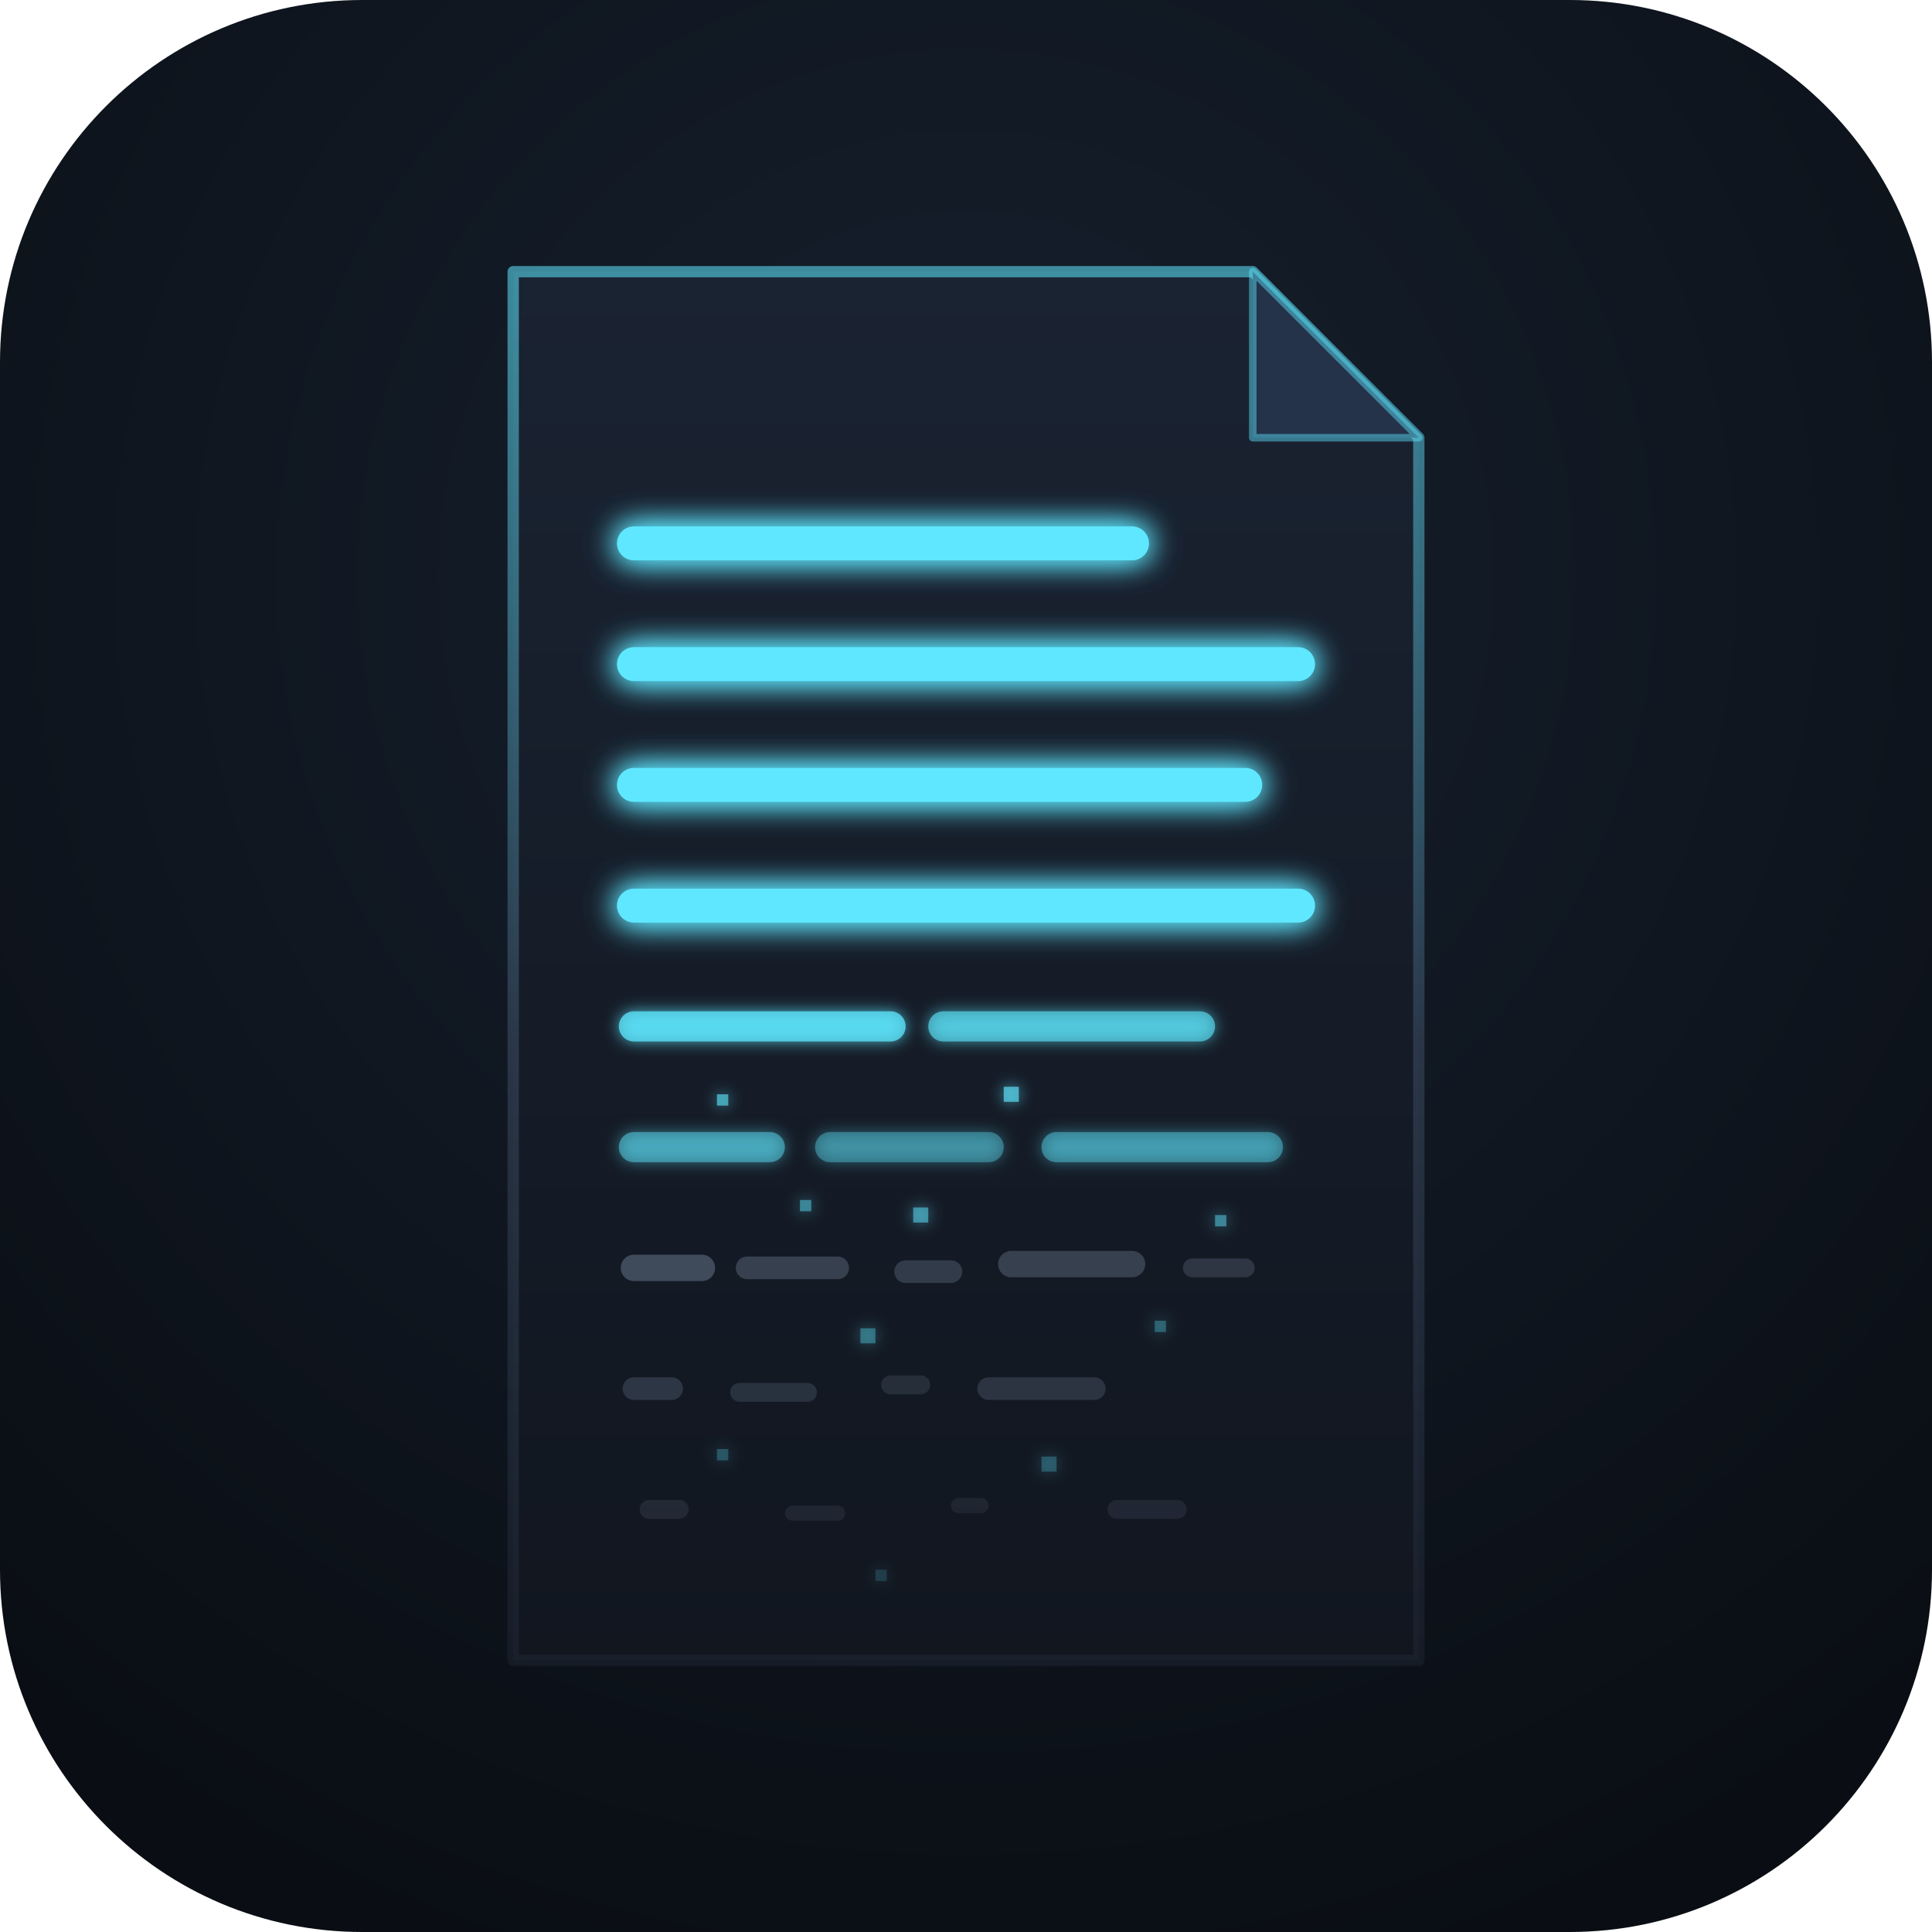
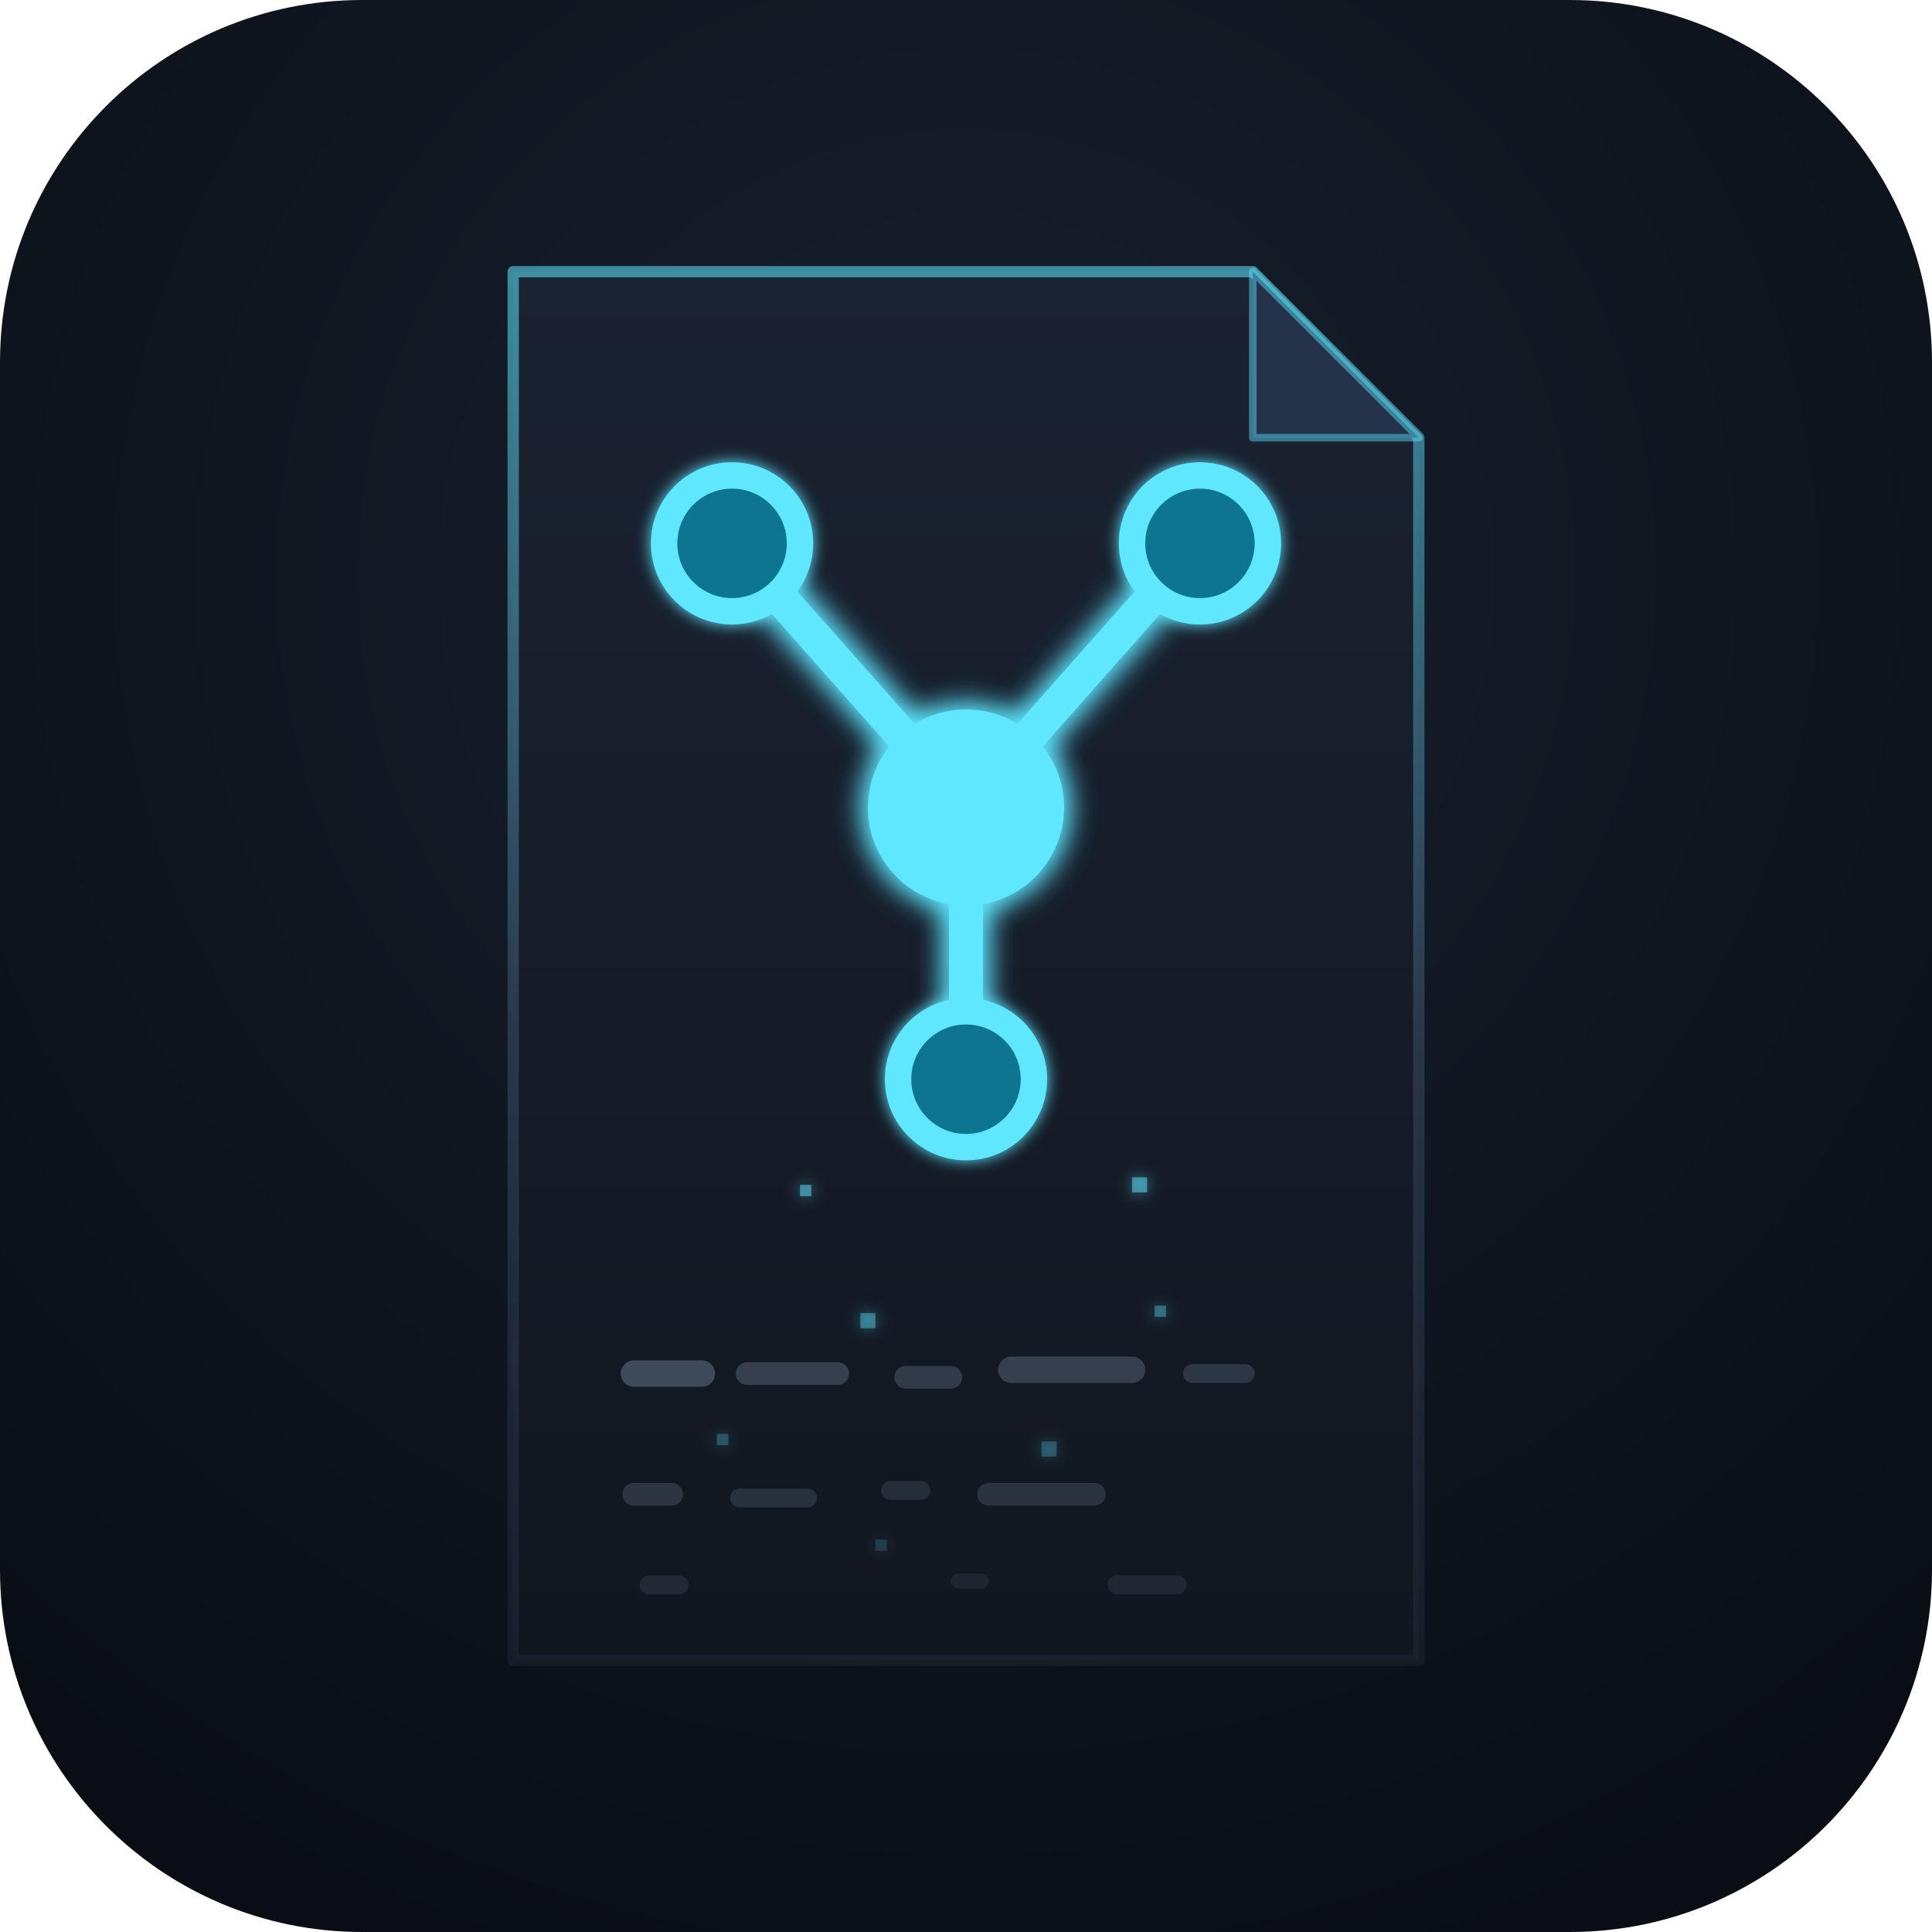
<svg xmlns="http://www.w3.org/2000/svg" viewBox="0 0 512 512" width="512" height="512">
  <defs>
    <radialGradient id="bg" cx="50%" cy="30%" r="75%">
      <stop offset="0%" stop-color="#16202e" />
      <stop offset="100%" stop-color="#0a0e14" />
    </radialGradient>
    <linearGradient id="page" x1="0" y1="0" x2="0" y2="1">
      <stop offset="0%" stop-color="#1a2332" />
      <stop offset="100%" stop-color="#11161f" />
    </linearGradient>
    <linearGradient id="edge" x1="0" y1="0" x2="0" y2="1">
      <stop offset="0%" stop-color="#5ee7ff" stop-opacity="0.55" />
      <stop offset="55%" stop-color="#3a4a60" stop-opacity="0.6" />
      <stop offset="100%" stop-color="#2a3345" stop-opacity="0.3" />
    </linearGradient>
-     <filter id="glow" x="-30%" y="-200%" width="160%" height="500%">
+     <filter id="glow" x="-30%" y="-30%" width="160%" height="160%">
      <feGaussianBlur stdDeviation="4" result="b" />
      <feMerge>
        <feMergeNode in="b" />
        <feMergeNode in="b" />
        <feMergeNode in="SourceGraphic" />
      </feMerge>
    </filter>
    <filter id="softglow" x="-50%" y="-50%" width="200%" height="200%">
      <feGaussianBlur stdDeviation="2" result="b" />
      <feMerge>
        <feMergeNode in="b" />
        <feMergeNode in="SourceGraphic" />
      </feMerge>
    </filter>
  </defs>
  <rect width="512" height="512" rx="96" fill="url(#bg)" />
  <path d="M136,72 H332 L376,116 V440 H136 Z" fill="url(#page)" stroke="url(#edge)" stroke-width="3" stroke-linejoin="round" />
  <path d="M332,72 V116 H376 Z" fill="#24324a" stroke="#5ee7ff" stroke-opacity="0.45" stroke-width="2" stroke-linejoin="round" />
  <g stroke="#5ee7ff" stroke-width="9" stroke-linecap="round" filter="url(#glow)">
-     <line x1="168" y1="144" x2="300" y2="144" />
-     <line x1="168" y1="176" x2="344" y2="176" />
-     <line x1="168" y1="208" x2="330" y2="208" />
-     <line x1="168" y1="240" x2="344" y2="240" />
+     <line x1="256" y1="214" x2="194" y2="144" />
+     <line x1="256" y1="214" x2="318" y2="144" />
+     <line x1="256" y1="214" x2="256" y2="286" />
  </g>
+   <g filter="url(#softglow)">
+     <circle cx="194" cy="144" r="18" fill="#0E7490" stroke="#5ee7ff" stroke-width="7" />
+     <circle cx="318" cy="144" r="18" fill="#0E7490" stroke="#5ee7ff" stroke-width="7" />
+     <circle cx="256" cy="286" r="18" fill="#0E7490" stroke="#5ee7ff" stroke-width="7" />
+   </g>
+   <circle cx="256" cy="214" r="26" fill="#5ee7ff" filter="url(#glow)" />
  <g stroke="#5ee7ff" stroke-width="8" stroke-linecap="round" filter="url(#softglow)">
-     <line x1="168" y1="272" x2="236" y2="272" stroke-opacity="0.75" />
-     <line x1="250" y1="272" x2="318" y2="272" stroke-opacity="0.6" />
-     <line x1="168" y1="304" x2="204" y2="304" stroke-opacity="0.45" />
-     <line x1="220" y1="304" x2="262" y2="304" stroke-opacity="0.35" />
-     <line x1="280" y1="304" x2="336" y2="304" stroke-opacity="0.4" />
+     <line x1="168" y1="332" x2="236" y2="332" stroke-opacity="0.6" />
+     <line x1="252" y1="332" x2="318" y2="332" stroke-opacity="0.5" />
  </g>
  <g stroke="#6b7a90" stroke-linecap="round">
-     <line x1="168" y1="336" x2="186" y2="336" stroke-width="7" stroke-opacity="0.5" />
-     <line x1="198" y1="336" x2="222" y2="336" stroke-width="6" stroke-opacity="0.4" />
-     <line x1="240" y1="337" x2="252" y2="337" stroke-width="6" stroke-opacity="0.35" />
-     <line x1="268" y1="335" x2="300" y2="335" stroke-width="7" stroke-opacity="0.4" />
-     <line x1="316" y1="336" x2="330" y2="336" stroke-width="5" stroke-opacity="0.3" />
-     <line x1="168" y1="368" x2="178" y2="368" stroke-width="6" stroke-opacity="0.3" />
-     <line x1="196" y1="369" x2="214" y2="369" stroke-width="5" stroke-opacity="0.25" />
-     <line x1="236" y1="367" x2="244" y2="367" stroke-width="5" stroke-opacity="0.22" />
-     <line x1="262" y1="368" x2="290" y2="368" stroke-width="6" stroke-opacity="0.28" />
-     <line x1="172" y1="400" x2="180" y2="400" stroke-width="5" stroke-opacity="0.18" />
-     <line x1="210" y1="401" x2="222" y2="401" stroke-width="4" stroke-opacity="0.15" />
-     <line x1="254" y1="399" x2="260" y2="399" stroke-width="4" stroke-opacity="0.14" />
-     <line x1="296" y1="400" x2="312" y2="400" stroke-width="5" stroke-opacity="0.16" />
+     <line x1="168" y1="364" x2="186" y2="364" stroke-width="7" stroke-opacity="0.5" />
+     <line x1="198" y1="364" x2="222" y2="364" stroke-width="6" stroke-opacity="0.4" />
+     <line x1="240" y1="365" x2="252" y2="365" stroke-width="6" stroke-opacity="0.35" />
+     <line x1="268" y1="363" x2="300" y2="363" stroke-width="7" stroke-opacity="0.4" />
+     <line x1="316" y1="364" x2="330" y2="364" stroke-width="5" stroke-opacity="0.3" />
+     <line x1="168" y1="396" x2="178" y2="396" stroke-width="6" stroke-opacity="0.3" />
+     <line x1="196" y1="397" x2="214" y2="397" stroke-width="5" stroke-opacity="0.25" />
+     <line x1="236" y1="395" x2="244" y2="395" stroke-width="5" stroke-opacity="0.22" />
+     <line x1="262" y1="396" x2="290" y2="396" stroke-width="6" stroke-opacity="0.28" />
+     <line x1="172" y1="420" x2="180" y2="420" stroke-width="5" stroke-opacity="0.18" />
+     <line x1="254" y1="419" x2="260" y2="419" stroke-width="4" stroke-opacity="0.14" />
+     <line x1="296" y1="420" x2="312" y2="420" stroke-width="5" stroke-opacity="0.16" />
  </g>
  <g fill="#5ee7ff" filter="url(#softglow)">
-     <rect x="228" y="352" width="4" height="4" fill-opacity="0.35" />
-     <rect x="306" y="350" width="3" height="3" fill-opacity="0.3" />
-     <rect x="190" y="384" width="3" height="3" fill-opacity="0.25" />
-     <rect x="276" y="386" width="4" height="4" fill-opacity="0.25" />
-     <rect x="242" y="320" width="4" height="4" fill-opacity="0.5" />
-     <rect x="212" y="318" width="3" height="3" fill-opacity="0.45" />
-     <rect x="322" y="322" width="3" height="3" fill-opacity="0.45" />
-     <rect x="266" y="288" width="4" height="4" fill-opacity="0.65" />
-     <rect x="190" y="290" width="3" height="3" fill-opacity="0.6" />
-     <rect x="232" y="416" width="3" height="3" fill-opacity="0.15" />
+     <rect x="228" y="348" width="4" height="4" fill-opacity="0.4" />
+     <rect x="306" y="346" width="3" height="3" fill-opacity="0.35" />
+     <rect x="190" y="380" width="3" height="3" fill-opacity="0.25" />
+     <rect x="276" y="382" width="4" height="4" fill-opacity="0.25" />
+     <rect x="212" y="314" width="3" height="3" fill-opacity="0.5" />
+     <rect x="300" y="312" width="4" height="4" fill-opacity="0.5" />
+     <rect x="232" y="408" width="3" height="3" fill-opacity="0.15" />
  </g>
</svg>
